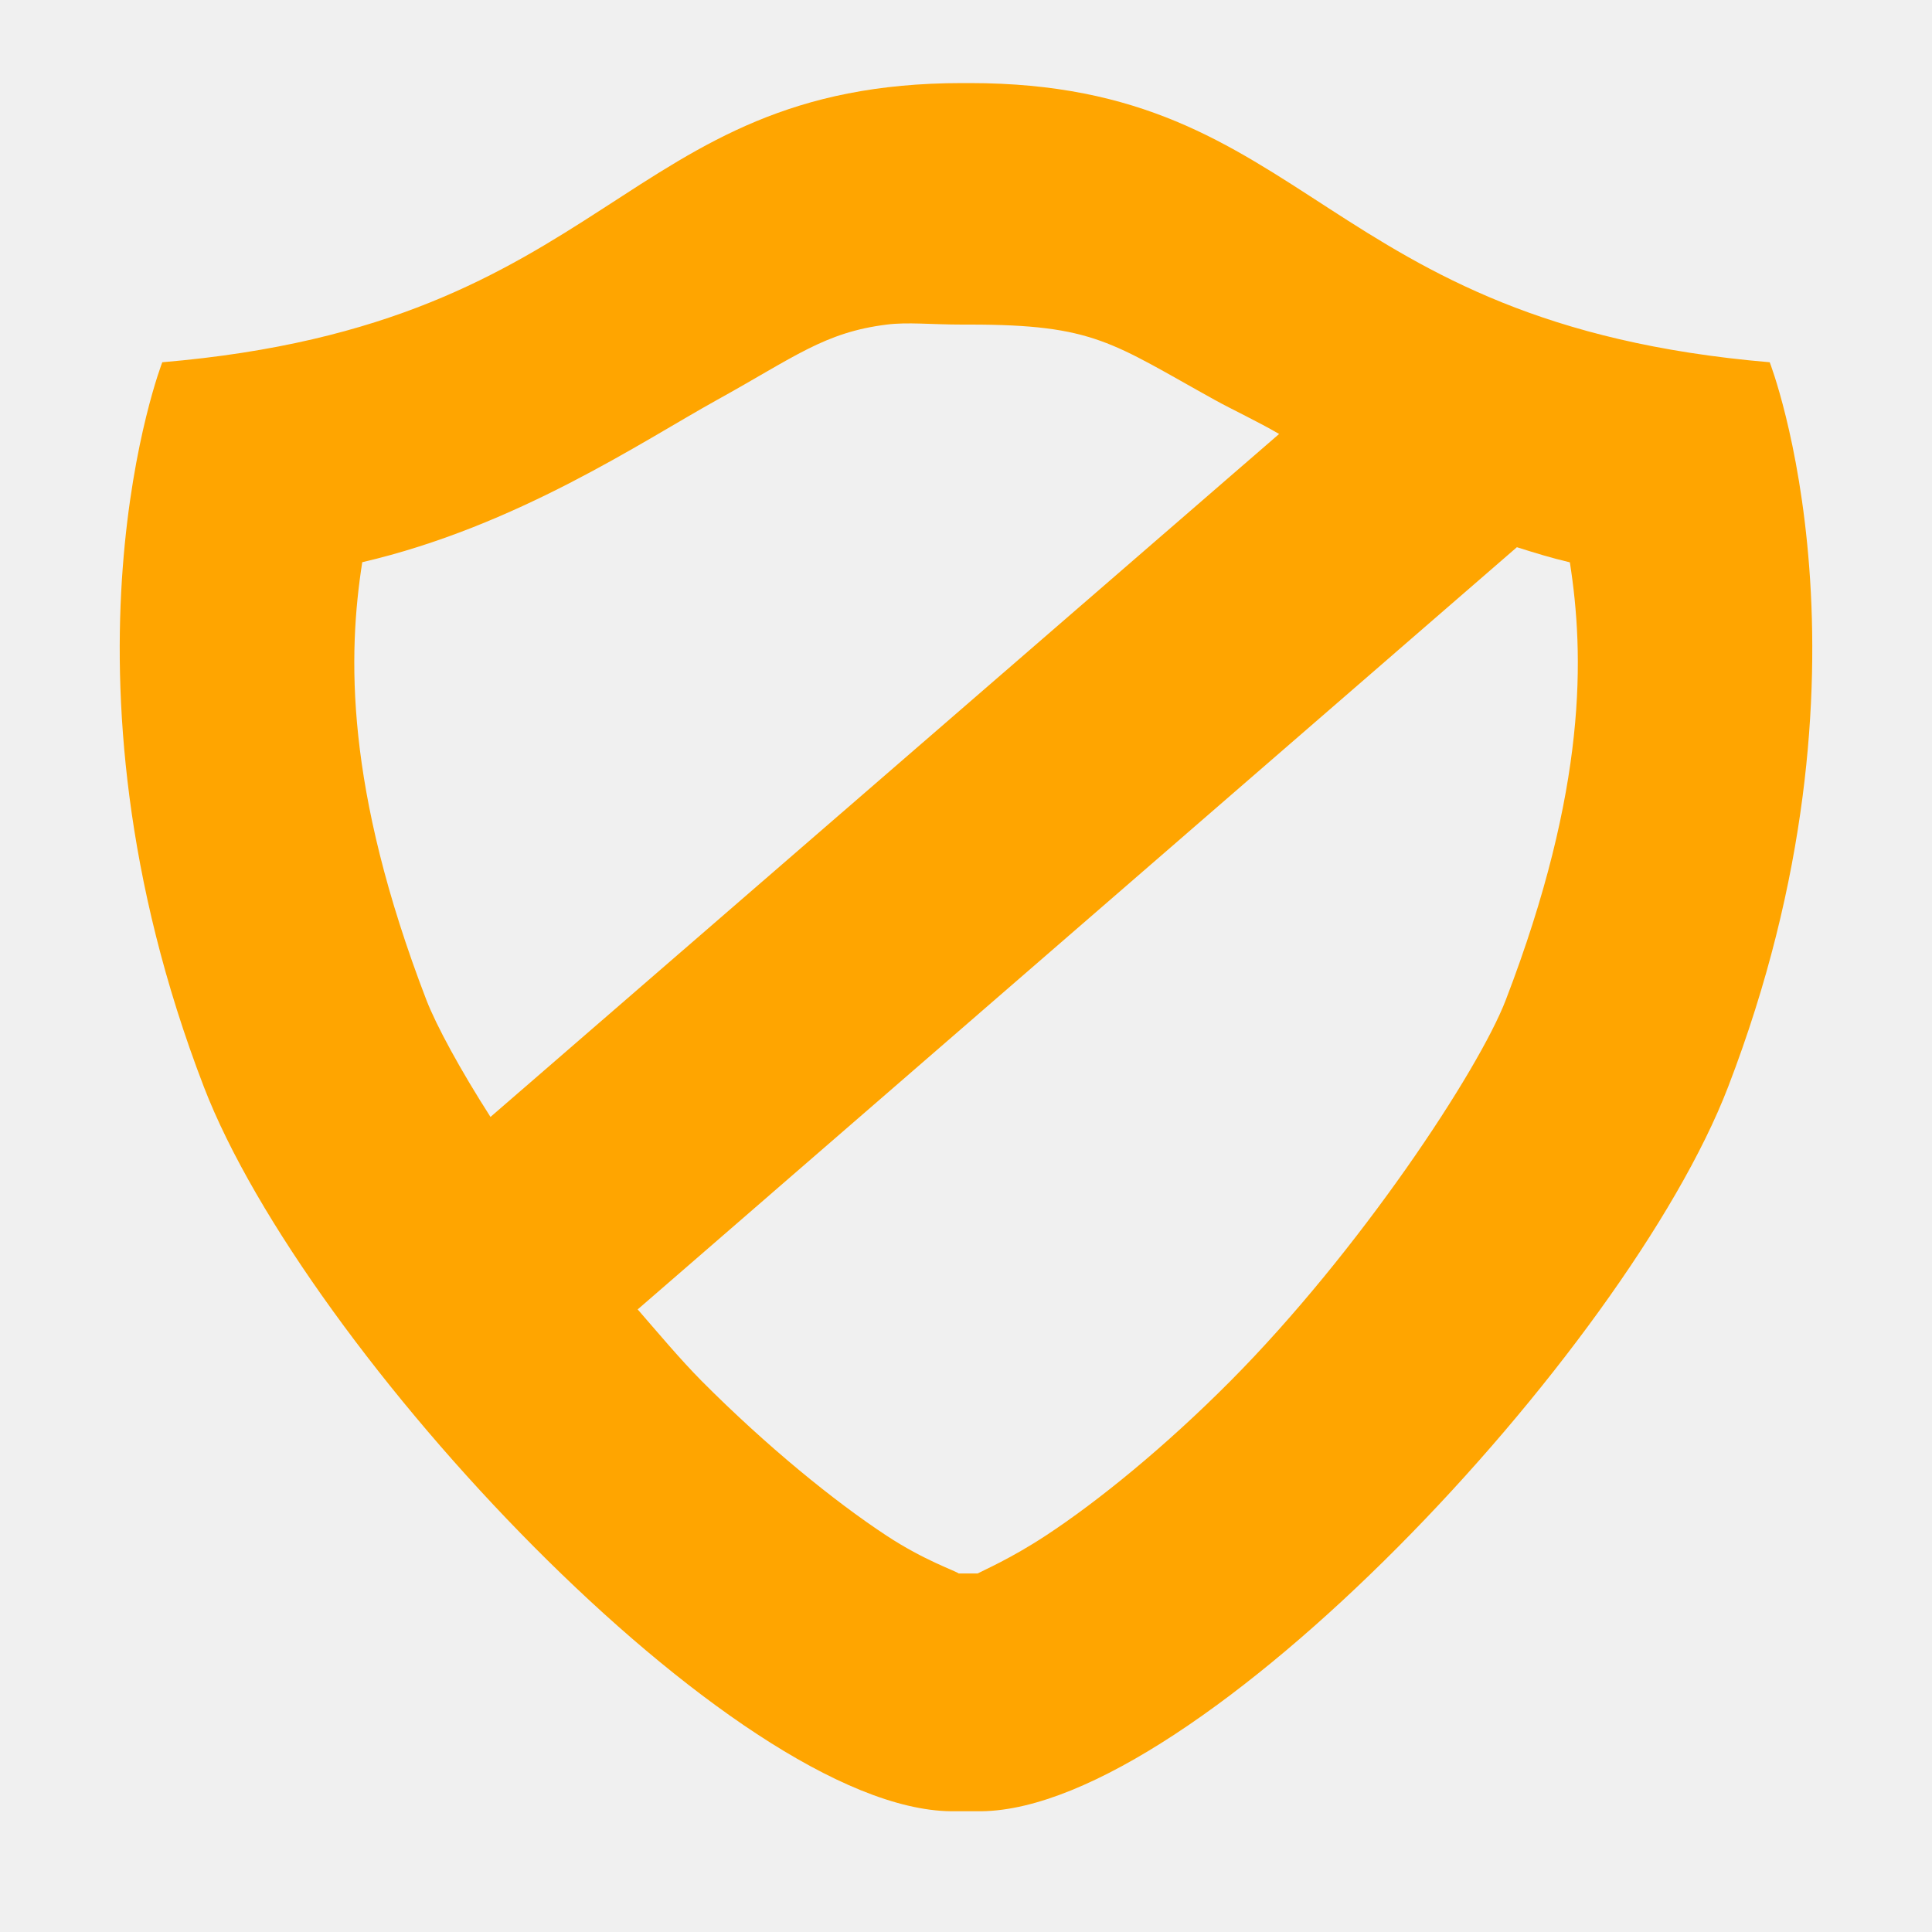
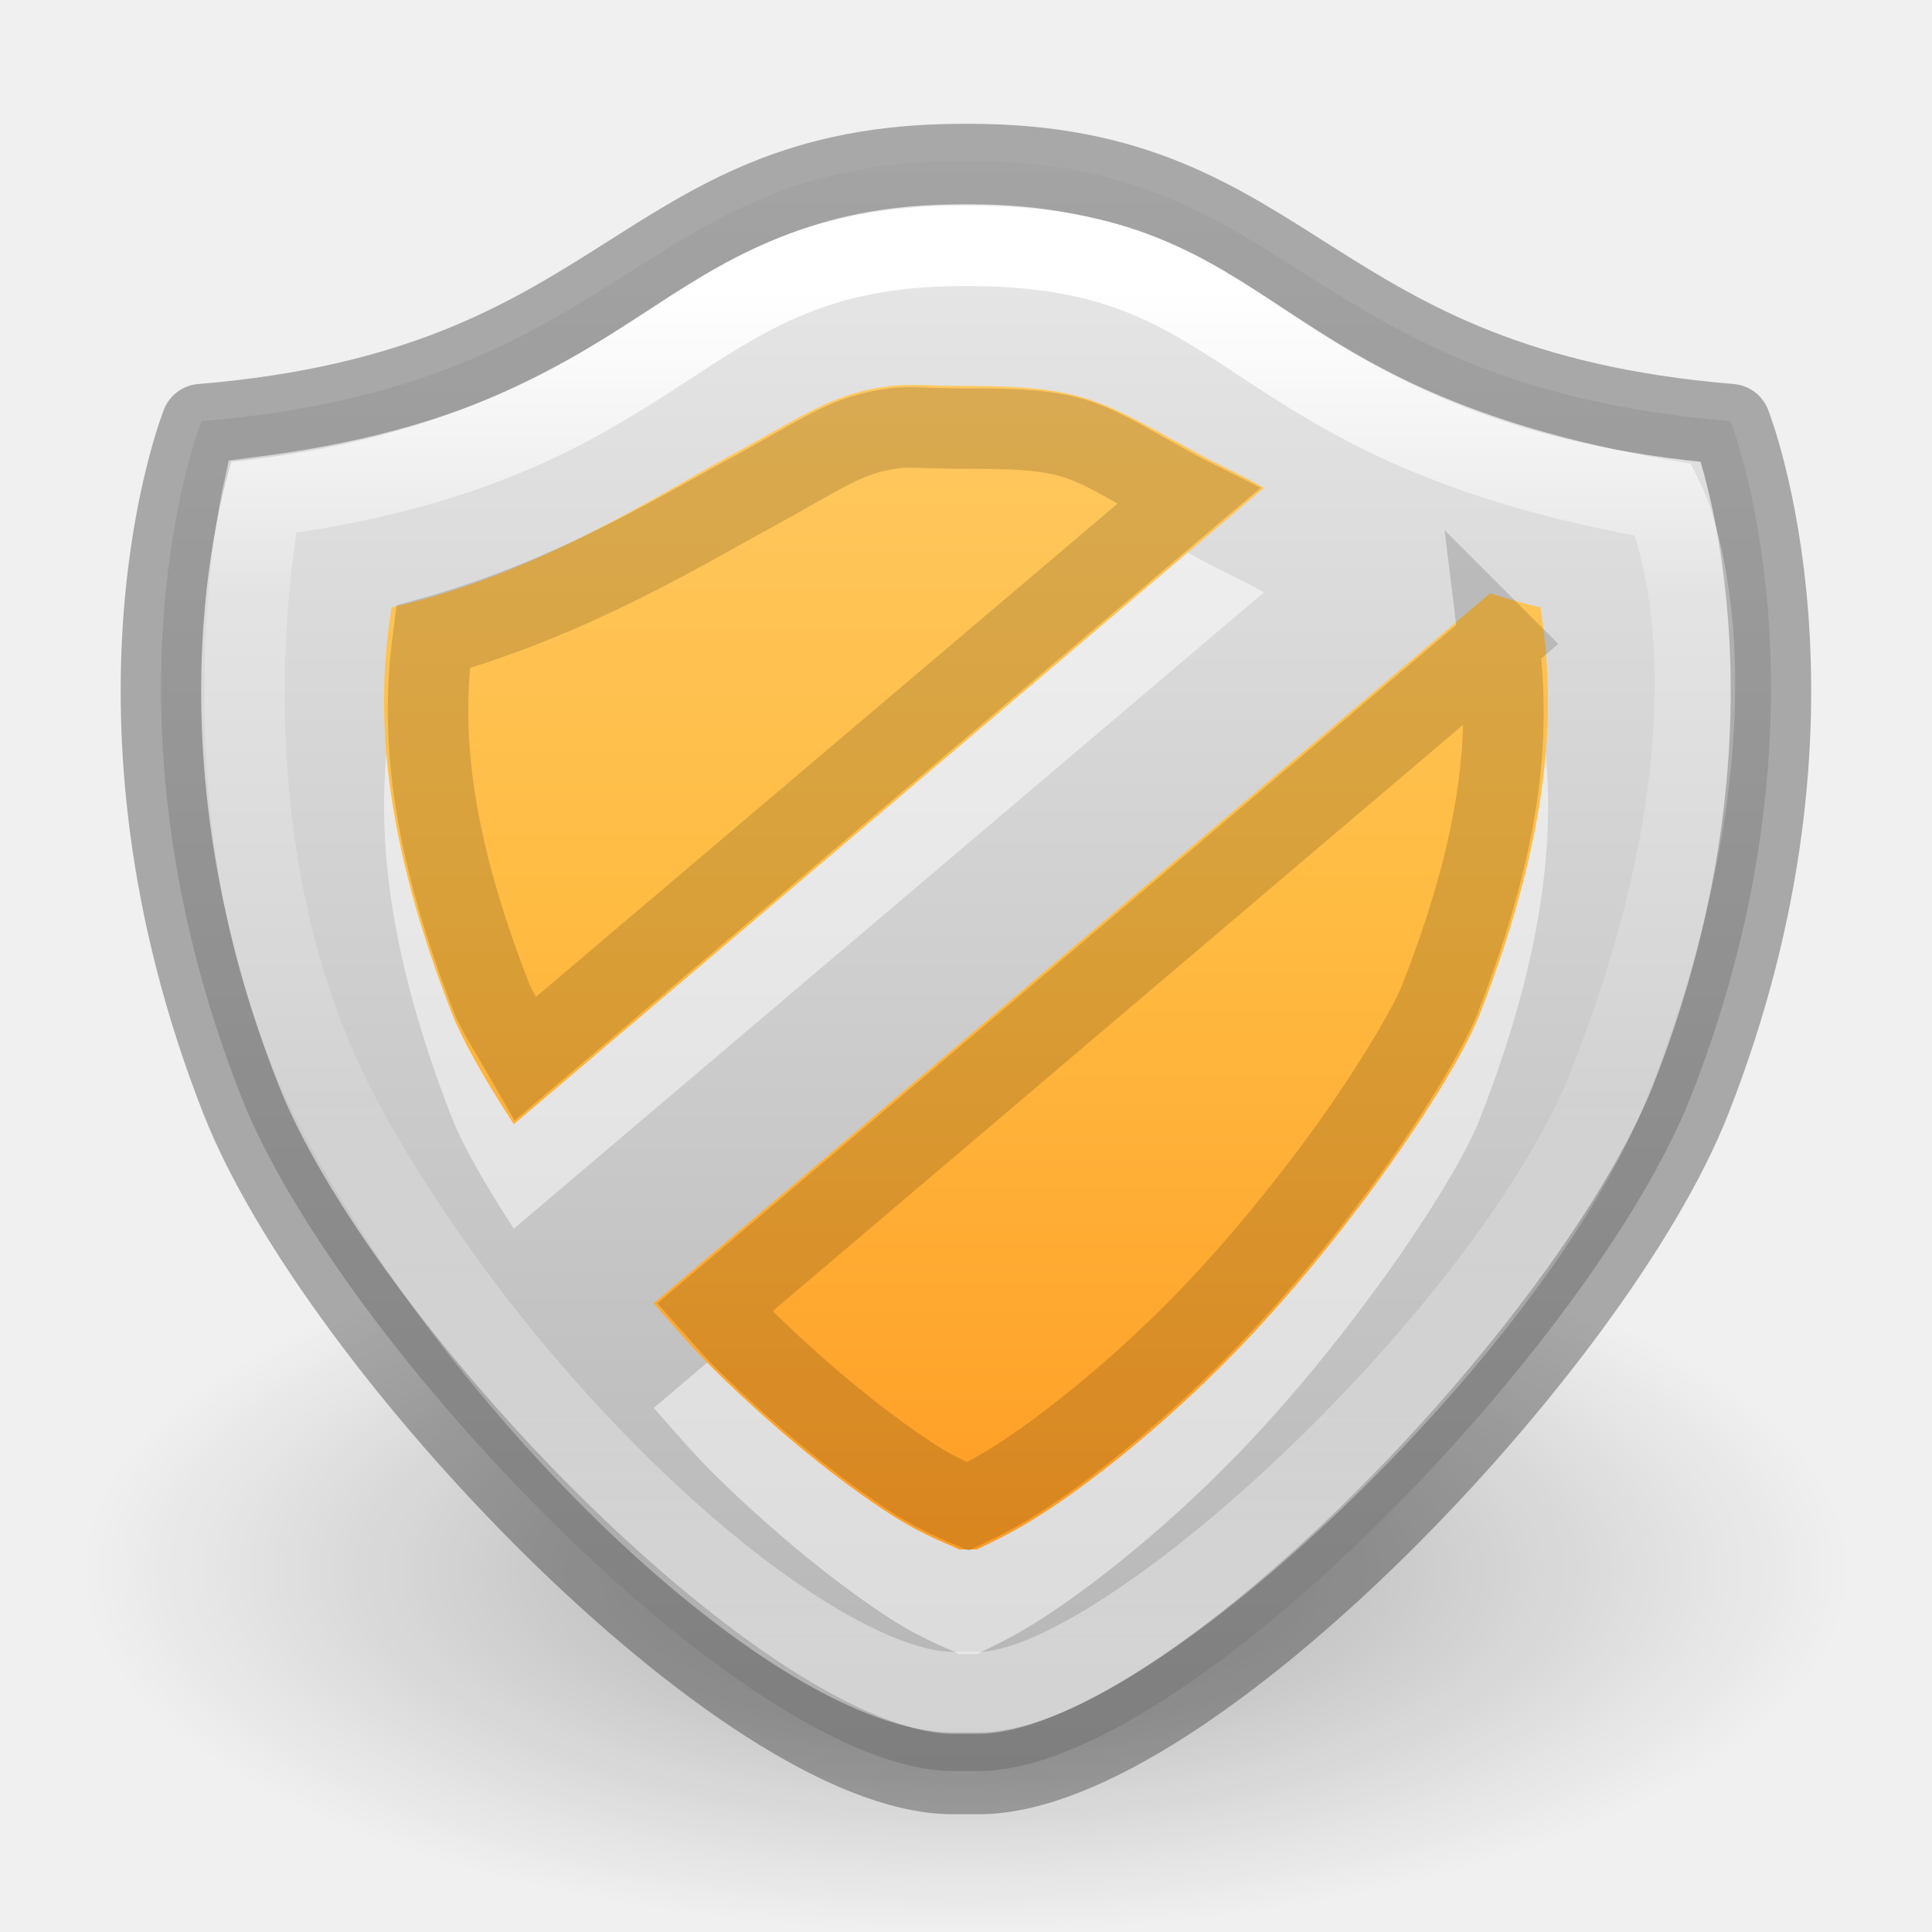
- <svg xmlns="http://www.w3.org/2000/svg" version="1.1" width="16" height="16" id="svg7384">
-   <defs id="defs10" />
-   <g transform="translate(-111.6154,-601.4038)" id="layer12">
-     <path d="m 228.01,607.02 c -3.86,0 -7.007,3.166 -7.007,7.01 0,3.844 3.147,6.979 7.007,6.979 3.86,0 7.007,-3.134 7.007,-6.979 0,-3.844 -3.147,-7.01 -7.007,-7.01 z m 0,2.021 c 2.777,0 5.01,2.224 5.01,4.989 0,2.766 -2.233,4.958 -5.01,4.958 -2.777,0 -5.01,-2.192 -5.01,-4.958 0,-2.766 2.233,-4.989 5.01,-4.989 z" id="path4222" style="text-indent:0;text-transform:none;block-progression:tb;color:#000000;fill:#bebebe" />
-     <path d="m 231.41,609.44 -8,8 1.406,1.406 8,-8 -1.406,-1.406 z" id="path4992" style="text-indent:0;text-transform:none;block-progression:tb;color:#000000;fill:#bebebe" />
+ <svg xmlns="http://www.w3.org/2000/svg" xmlns:xlink="http://www.w3.org/1999/xlink" id="svg7384" height="24" width="24" version="1.1">
+   <defs id="defs10">
+     <linearGradient id="linearGradient4558">
+       <stop offset="0" style="stop-color:#ffffff;stop-opacity:1" id="stop4560" />
+       <stop offset="0.224" style="stop-color:#ffffff;stop-opacity:0.235" id="stop4562" />
+       <stop offset="0.599" style="stop-color:#ffffff;stop-opacity:0.157" id="stop4564" />
+       <stop offset="1" style="stop-color:#ffffff;stop-opacity:0.392" id="stop4566" />
+     </linearGradient>
+     <linearGradient id="linearGradient8838">
+       <stop id="stop8840" style="stop-color:#000000;stop-opacity:1" offset="0" />
+       <stop id="stop8842" style="stop-color:#000000;stop-opacity:0" offset="1" />
+     </linearGradient>
+     <radialGradient cx="62.625" cy="4.625" r="10.625" fx="62.625" fy="4.625" id="radialGradient3049" xlink:href="#linearGradient8838" gradientUnits="userSpaceOnUse" gradientTransform="matrix(1.035294,0,0,0.4235288,-52.8353,17.54118)" />
+     <linearGradient id="linearGradient4632-0-6-4-3-4-0">
+       <stop id="stop4634-4-4-7-7-4-8" style="stop-color:#e9e9e9;stop-opacity:1" offset="0" />
+       <stop id="stop4636-3-1-5-1-3-9" style="stop-color:#b4b4b4;stop-opacity:1" offset="1" />
+     </linearGradient>
+     <linearGradient y2="87.722" x2="-38.29" y1="44.546" x1="-38.29" gradientTransform="matrix(0.4666607,0,0,0.4642856,29.86844,-18.71977)" gradientUnits="userSpaceOnUse" id="linearGradient3647" xlink:href="#linearGradient4632-0-6-4-3-4-0" />
+     <linearGradient y2="52.92" x2="-25.724" y1="29.609" x1="-25.724" gradientTransform="matrix(0.6276264,0,0,0.7245642,29.54173,-17.84996)" gradientUnits="userSpaceOnUse" id="linearGradient4556" xlink:href="#linearGradient4558" />
+     <linearGradient gradientUnits="userSpaceOnUse" y2="22.055" x2="9.425" y1="-10.107" x1="9.425" id="linearGradient4826" xlink:href="#linearGradient3690" />
+     <linearGradient id="linearGradient3690">
+       <stop id="stop3692" style="stop-color:#ffeb9f;stop-opacity:1" offset="0" />
+       <stop id="stop3694" style="stop-color:#ffd57e;stop-opacity:1" offset="0.262" />
+       <stop id="stop3696" style="stop-color:#ffbc43;stop-opacity:1" offset="0.661" />
+       <stop id="stop3698" style="stop-color:#ff921a;stop-opacity:1" offset="1" />
+     </linearGradient>
+   </defs>
+   <path style="display:inline;overflow:visible;visibility:visible;opacity:0.3;fill:url(#radialGradient3049);fill-opacity:1;fill-rule:evenodd;stroke:none;stroke-width:1;marker:none" id="path8836" d="M 23,19.5 C 23,21.985 18.075,24 12,24 5.925,24 1,21.985 1,19.5 1,17.015 5.925,15 12,15 c 6.075,0 11,2.015 11,4.5 l 0,0 z" />
+   <g id="layer12" transform="translate(-111.6154,-593.4038)">
+     <path style="color:#000000;text-indent:0;text-transform:none;block-progression:tb;fill:#bebebe" id="path4222" d="m 228.01,607.02 c -3.86,0 -7.007,3.166 -7.007,7.01 0,3.844 3.147,6.979 7.007,6.979 3.86,0 7.007,-3.134 7.007,-6.979 0,-3.844 -3.147,-7.01 -7.007,-7.01 z m 0,2.021 c 2.777,0 5.01,2.224 5.01,4.989 0,2.766 -2.233,4.958 -5.01,4.958 -2.777,0 -5.01,-2.192 -5.01,-4.958 0,-2.766 2.233,-4.989 5.01,-4.989 z" />
+     <path style="color:#000000;text-indent:0;text-transform:none;block-progression:tb;fill:#bebebe" id="path4992" d="m 231.41,609.44 -8,8 1.406,1.406 8,-8 -1.406,-1.406 z" />
  </g>
-   <path d="m 7.969,0.688 c -2.842,0 -2.877,1.995 -6.625,2.312 0,0 -0.988,2.536 0.344,6 0.84,2.185 4.394,5.981 6.188,6 l 0.25,0 C 9.919,14.981 13.473,11.185 14.312,9 15.644,5.536 14.656,3 14.656,3 10.908,2.682 10.873,0.688 8.031,0.688 l -0.062,0 z m -0.625,2 c 0.172,-0.022 0.367,0 0.625,0 l 0.062,0 c 1.034,0 1.175,0.151 2.031,0.625 0.133,0.074 0.361,0.181 0.531,0.281 L 4.062,9.25 C 3.812,8.86 3.613,8.493 3.531,8.281 2.854,6.52 2.881,5.418 3,4.656 4.28,4.358 5.317,3.656 5.938,3.312 6.58,2.957 6.828,2.752 7.344,2.688 z m 5.219,1.844 c 0.146,0.046 0.284,0.089 0.438,0.125 0.119,0.762 0.146,1.863 -0.531,3.625 -0.224,0.583 -1.211,2.08 -2.281,3.156 -0.535,0.538 -1.093,0.994 -1.531,1.281 -0.29,0.19 -0.509,0.283 -0.562,0.312 l -0.156,0 C 7.912,13.008 7.658,12.925 7.344,12.719 6.906,12.431 6.348,11.976 5.812,11.438 5.631,11.255 5.455,11.044 5.281,10.844 l 7.281,-6.312 z" id="path3016-2" style="color:#000000;fill:#ffa500;fill-opacity:1;fill-rule:nonzero;stroke:none;stroke-width:1;marker:none;visibility:visible;display:inline;overflow:visible;enable-background:accumulate" />
+   <path id="path2987" d="M 3.891,16.884 C 3.41,16.122 3.058,14.875 3.004,13.738 2.979,13.216 2.99,12.872 3.036,12.786 3.08,12.705 3.242,12.618 3.448,12.565 3.891,12.451 4.527,12.144 5.896,11.381 l 1.117,-0.622 0.757,-0.024 c 0.893,-0.028 1.283,0.063 2.058,0.482 0.281,0.152 0.548,0.304 0.593,0.339 0.071,0.054 -1.599,1.535 -6.229,5.525 -0.103,0.088 -0.132,0.069 -0.3,-0.196 l 0,0 z" style="fill:#000000;fill-opacity:0" />
+   <path id="path2989" d="M 7.568,20.795 C 7.026,20.469 6.429,19.98 5.831,19.37 5.33,18.861 5.324,18.851 5.46,18.738 c 0.076,-0.063 1.704,-1.472 3.618,-3.132 2.606,-2.259 3.517,-3.011 3.625,-2.995 0.291,0.044 0.33,0.189 0.291,1.097 -0.072,1.683 -0.59,2.953 -1.867,4.576 -0.495,0.63 -1.366,1.526 -1.885,1.941 C 8.847,20.541 8.092,21.031 8,21.031 c -0.023,0 -0.218,-0.106 -0.432,-0.235 z" style="fill:#000000;fill-opacity:0" />
+   <path style="color:#000000;clip-rule:nonzero;display:inline;overflow:visible;visibility:visible;opacity:1;isolation:auto;mix-blend-mode:normal;color-interpolation:sRGB;color-interpolation-filters:linearRGB;solid-color:#000000;solid-opacity:1;fill:url(#linearGradient3647);fill-opacity:1;fill-rule:nonzero;stroke:none;stroke-width:1;stroke-linecap:butt;stroke-linejoin:miter;stroke-miterlimit:4;stroke-dasharray:none;stroke-dashoffset:0;stroke-opacity:1;marker:none;color-rendering:auto;image-rendering:auto;shape-rendering:auto;text-rendering:auto;enable-background:accumulate" id="path3016-2" d="M 11.955,2 C 7.9,2 7.85,4.788 2.503,5.231 c 0,0 -1.409,3.544 0.49,8.384 C 4.192,16.669 9.262,21.974 11.822,22 l 0.357,0 C 14.738,21.974 19.808,16.669 21.007,13.616 22.906,8.776 21.497,5.231 21.497,5.231 16.15,4.788 16.1,2 12.045,2 Z" />
+   <path style="color:#000000;clip-rule:nonzero;display:inline;overflow:visible;visibility:visible;opacity:0.3;isolation:auto;mix-blend-mode:normal;color-interpolation:sRGB;color-interpolation-filters:linearRGB;solid-color:#000000;solid-opacity:1;fill:none;fill-opacity:1;fill-rule:nonzero;stroke:#000000;stroke-width:1;stroke-linecap:round;stroke-linejoin:round;stroke-miterlimit:4;stroke-dasharray:none;stroke-dashoffset:0;stroke-opacity:1;marker:none;color-rendering:auto;image-rendering:auto;shape-rendering:auto;text-rendering:auto;enable-background:accumulate;filter-blend-mode:normal;filter-gaussianBlur-deviation:0" id="path3016-2-1" d="m 11.955,2.038 c -4.055,0 -4.105,2.788 -9.453,3.231 0,0 -1.409,3.544 0.49,8.384 1.198,3.054 6.269,8.358 8.828,8.384 l 0.357,0 c 2.56,-0.026 7.63,-5.331 8.828,-8.384 C 22.906,8.813 21.497,5.269 21.497,5.269 16.15,4.825 16.1,2.038 12.045,2.038 Z" />
+   <path style="color:#000000;clip-rule:nonzero;display:inline;overflow:visible;visibility:visible;opacity:1;isolation:auto;mix-blend-mode:normal;color-interpolation:sRGB;color-interpolation-filters:linearRGB;solid-color:#000000;solid-opacity:1;fill:none;fill-opacity:1;fill-rule:nonzero;stroke:url(#linearGradient4556);stroke-width:1;stroke-linecap:round;stroke-linejoin:miter;stroke-miterlimit:4;stroke-dasharray:none;stroke-dashoffset:0;stroke-opacity:1;marker:none;color-rendering:auto;image-rendering:auto;shape-rendering:auto;text-rendering:auto;enable-background:accumulate;filter-blend-mode:normal;filter-gaussianBlur-deviation:0" id="path3016-2-1-1" d="m 11.955,3.054 c -3.641,0 -3.503,2.449 -8.7,3.118 0,0 -0.932,4.268 1.055,7.857 2.075,3.747 5.742,6.965 7.511,6.991 l 0.357,0 c 1.844,-0.026 6.613,-4.502 7.812,-7.556 C 21.89,8.625 20.669,6.21 20.669,6.21 15.284,5.277 15.723,3.054 12.045,3.054 Z" />
+   <path id="path4589-8" d="m 11.064,6.093 c -0.736,0.091 -1.091,0.377 -2.008,0.873 -0.886,0.48 -2.365,1.46 -4.191,1.877 -0.17,1.065 -0.208,2.605 0.758,5.066 0.116,0.296 0.402,0.809 0.76,1.354 L 15.701,7.359 C 15.459,7.219 15.134,7.07 14.943,6.967 13.721,6.305 13.52,6.093 12.045,6.093 l -0.09,0 c -0.369,0 -0.645,-0.03 -0.891,0 z M 18.51,8.67 8.121,17.49 c 0.248,0.28 0.498,0.575 0.758,0.83 0.764,0.752 1.561,1.389 2.186,1.791 0.449,0.288 0.809,0.403 0.846,0.436 l 0.223,0 c 0.077,-0.041 0.388,-0.169 0.803,-0.436 0.625,-0.402 1.422,-1.039 2.186,-1.791 1.527,-1.504 2.936,-3.596 3.256,-4.41 0.966,-2.462 0.928,-4.001 0.758,-5.066 -0.219,-0.05 -0.417,-0.109 -0.625,-0.174 z" style="color:#000000;display:inline;overflow:visible;visibility:visible;opacity:0.5;fill:#ffffff;fill-opacity:1;fill-rule:nonzero;stroke:none;stroke-width:1;marker:none;enable-background:accumulate" />
+   <path id="path4589" d="M 11.064 4.795 C 10.328 4.885 9.973 5.172 9.057 5.668 C 8.171 6.148 6.692 7.128 4.865 7.545 C 4.695 8.61 4.657 10.15 5.623 12.611 C 5.739 12.907 6.025 13.42 6.383 13.965 L 15.701 6.061 C 15.459 5.92 15.134 5.771 14.943 5.668 C 13.721 5.006 13.52 4.795 12.045 4.795 L 11.955 4.795 C 11.586 4.795 11.31 4.765 11.064 4.795 z M 18.51 7.371 L 8.121 16.191 C 8.369 16.472 8.62 16.766 8.879 17.021 C 9.643 17.774 10.439 18.411 11.064 18.812 C 11.513 19.101 11.873 19.215 11.91 19.248 L 12.133 19.248 C 12.21 19.207 12.521 19.079 12.936 18.812 C 13.561 18.411 14.357 17.774 15.121 17.021 C 16.648 15.517 18.057 13.426 18.377 12.611 C 19.343 10.15 19.305 8.61 19.135 7.545 C 18.916 7.495 18.718 7.436 18.51 7.371 z " style="color:#000000;display:inline;overflow:visible;visibility:visible;fill:url(#linearGradient4826);fill-opacity:1;fill-rule:nonzero;stroke:none;stroke-width:1;marker:none;enable-background:accumulate" />
+   <path d="M 11.129,5.318 C 10.506,5.395 10.25,5.623 9.309,6.133 8.536,6.551 7.113,7.426 5.379,7.912 5.251,8.895 5.249,10.211 6.115,12.418 c 0.049,0.125 0.256,0.461 0.412,0.732 L 14.76,6.168 c -0.022,-0.011 -0.048,-0.024 -0.068,-0.035 C 13.449,5.46 13.469,5.324 12.045,5.324 l -0.09,0 c -0.398,0 -0.671,-0.025 -0.826,-0.006 z M 18.621,7.969 8.881,16.24 c 0.123,0.137 0.25,0.287 0.369,0.404 0.739,0.728 1.517,1.348 2.1,1.723 0.197,0.127 0.376,0.215 0.512,0.277 0.063,0.029 0.113,0.05 0.16,0.07 0.044,-0.021 0.08,-0.039 0.146,-0.072 0.127,-0.064 0.293,-0.154 0.482,-0.275 0.583,-0.375 1.361,-0.995 2.1,-1.723 0.734,-0.723 1.455,-1.603 2.023,-2.395 0.568,-0.792 0.992,-1.528 1.111,-1.832 0.852,-2.171 0.857,-3.47 0.736,-4.449 z" id="path4628" style="color:#000000;display:inline;overflow:visible;visibility:visible;fill:none;fill-opacity:1;fill-rule:nonzero;stroke:#000000;stroke-width:1;marker:none;enable-background:accumulate;opacity:0.15" />
</svg>
